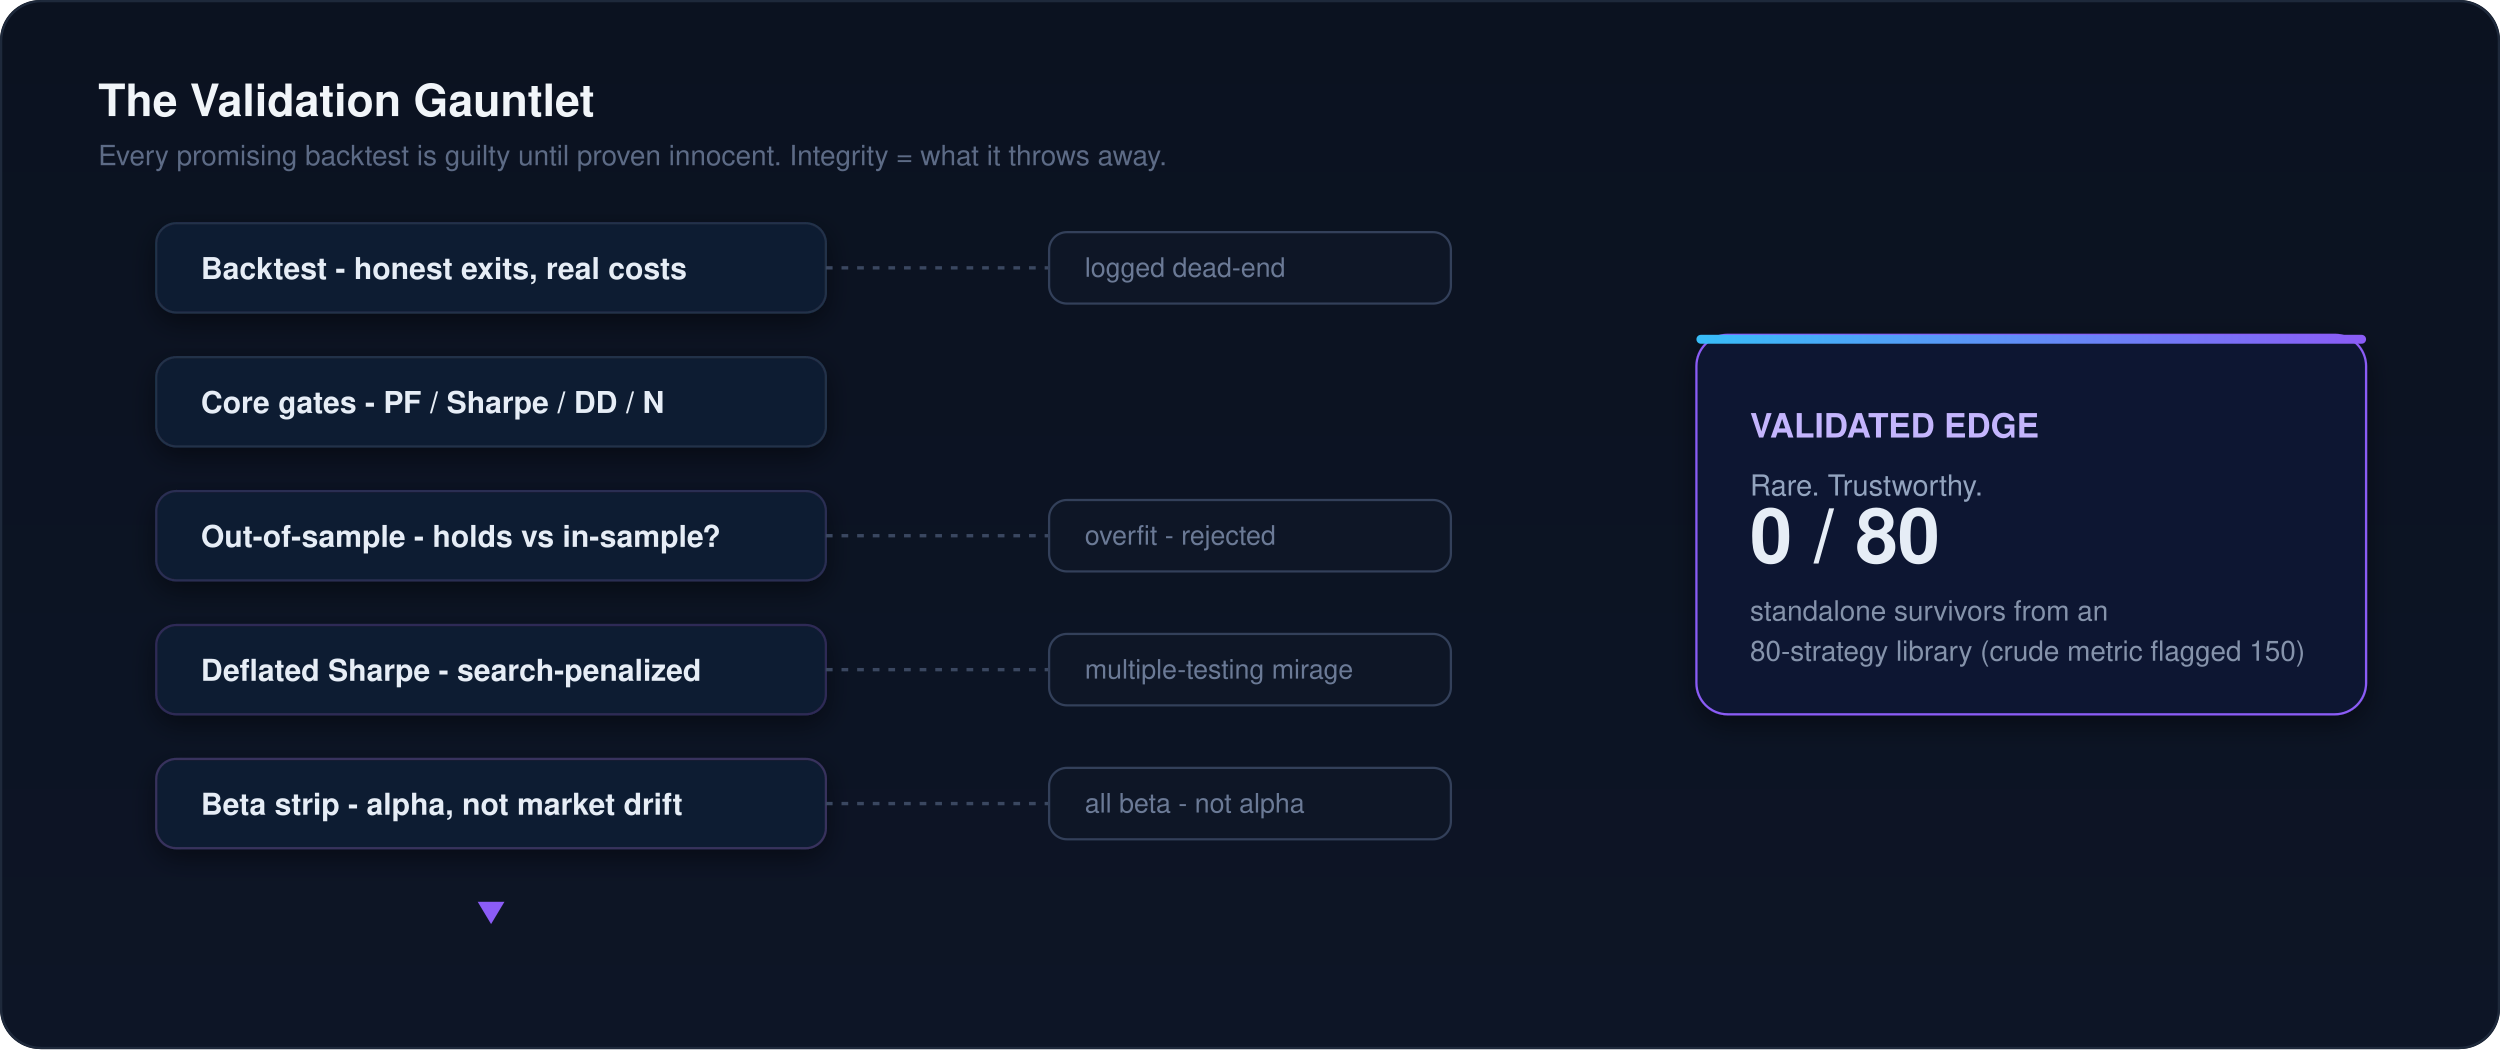
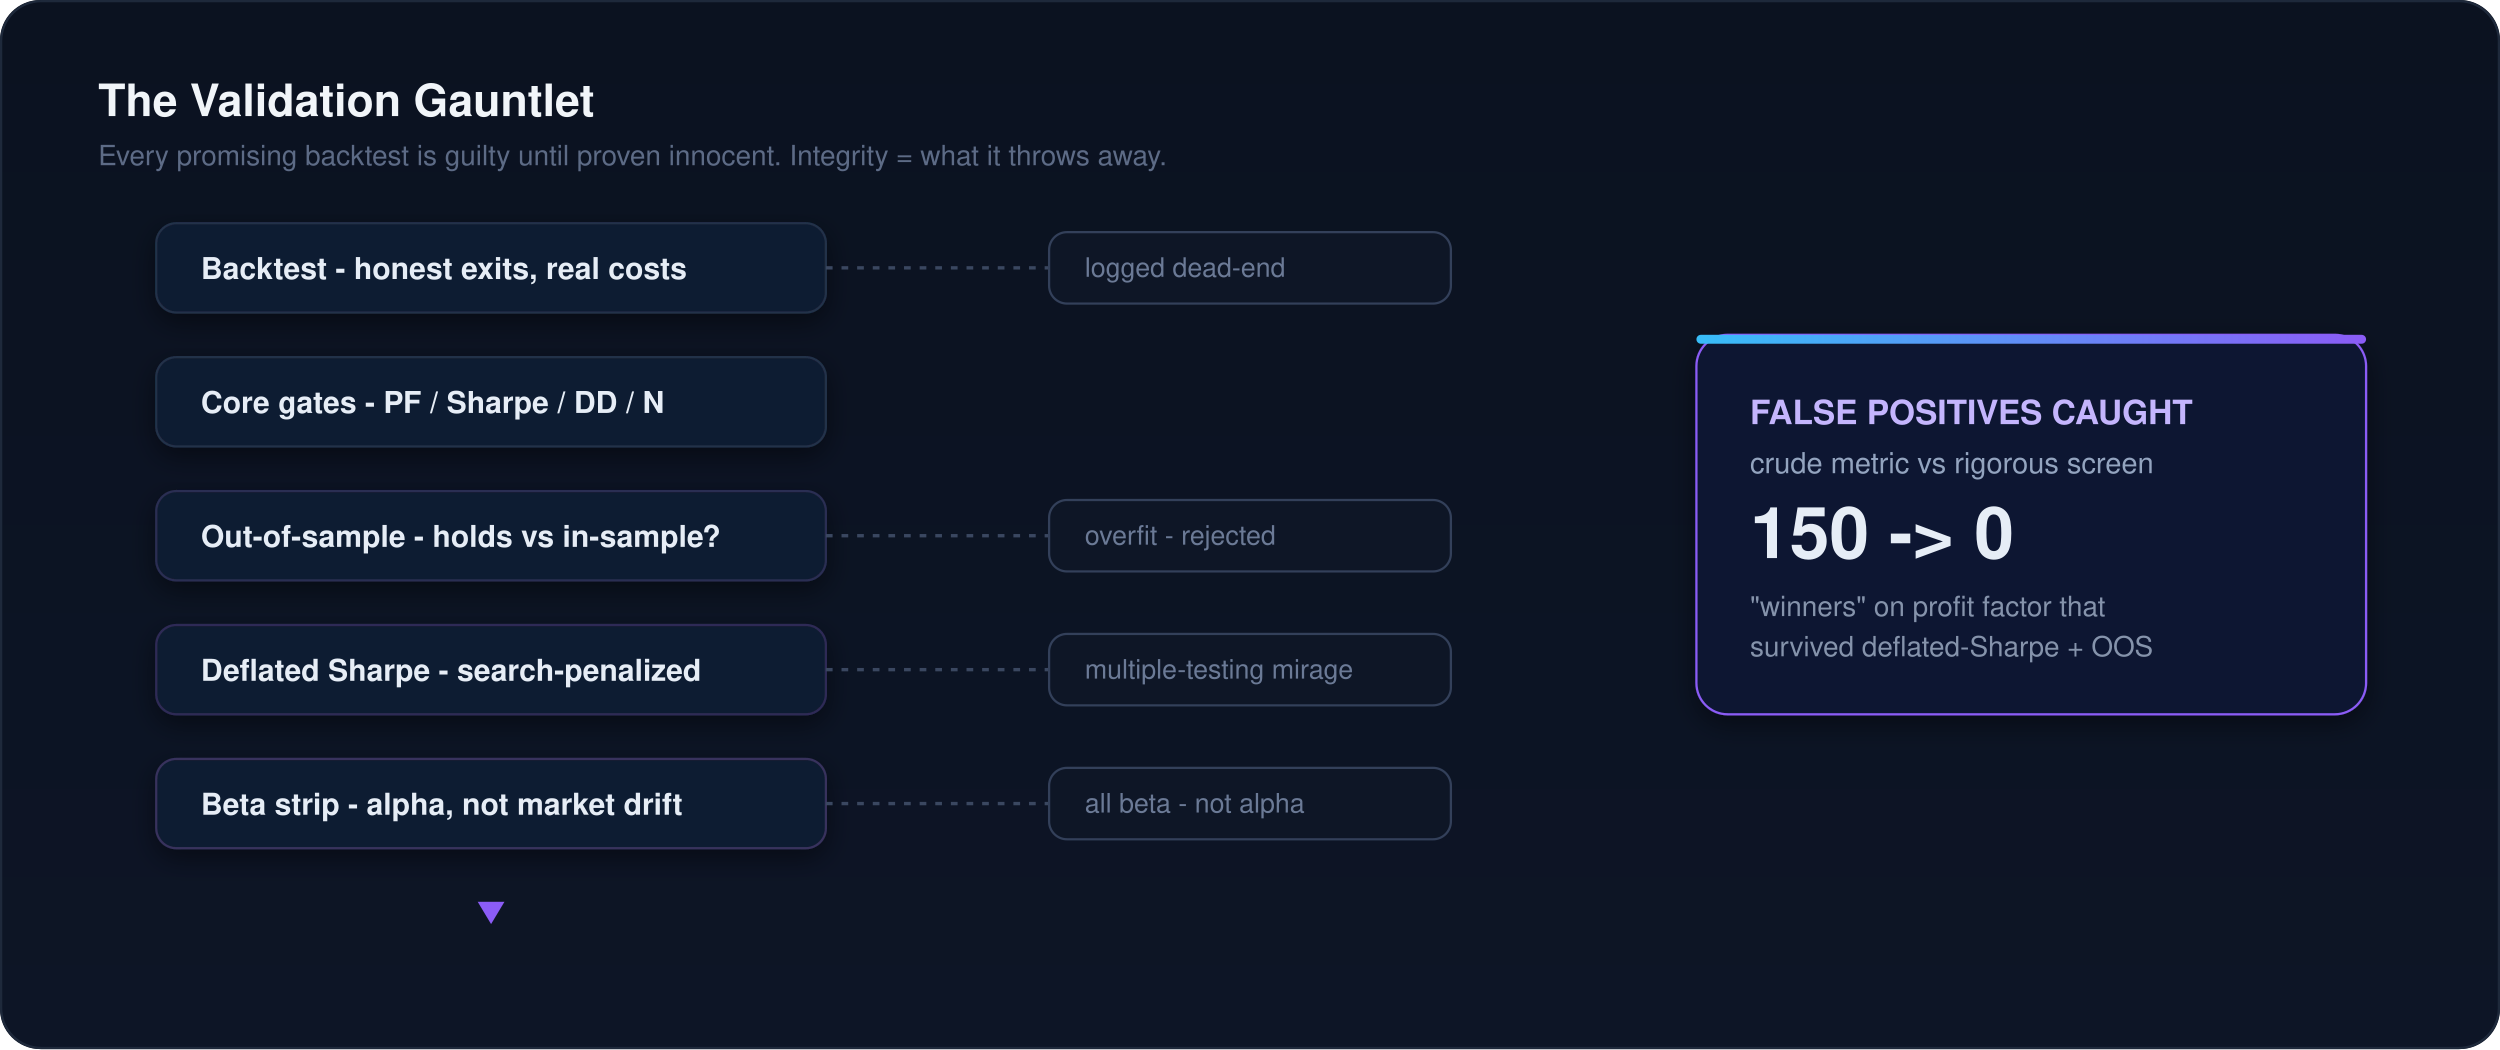
<svg xmlns="http://www.w3.org/2000/svg" viewBox="0 0 1120 470" font-family="-apple-system,BlinkMacSystemFont,Segoe UI,Helvetica,Arial,sans-serif" role="img" aria-labelledby="t d">
  <defs>
    <linearGradient id="bg2" x1="0" y1="0" x2="0" y2="1">
      <stop offset="0" stop-color="#0b1220" />
      <stop offset="1" stop-color="#0d1526" />
    </linearGradient>
    <linearGradient id="acc2" x1="0" y1="0" x2="1" y2="0">
      <stop offset="0" stop-color="#38bdf8" />
      <stop offset="1" stop-color="#8b5cf6" />
    </linearGradient>
    <filter id="sh2" x="-20%" y="-20%" width="140%" height="160%">
      <feDropShadow dx="0" dy="4" stdDeviation="6" flood-color="#000" flood-opacity="0.45" />
    </filter>
  </defs>
  <rect width="1120" height="470" rx="18" fill="url(#bg2)" />
  <rect x="0.5" y="0.5" width="1119" height="469" rx="18" fill="none" stroke="#1e293b" />
  <text x="44" y="52" fill="#f1f5f9" font-size="20" font-weight="700">The Validation Gauntlet</text>
  <text x="44" y="74" fill="#5d6b86" font-size="12.5">Every promising backtest is guilty until proven innocent. Integrity = what it throws away.</text>
  <g font-size="13.5" font-weight="600">
    <g filter="url(#sh2)">
      <rect x="70" y="100" width="300" height="40" rx="9" fill="#111c30" stroke="#243049" />
    </g>
    <text x="90" y="125" fill="#e6edf6">Backtest - honest exits, real costs</text>
    <g filter="url(#sh2)">
      <rect x="70" y="160" width="300" height="40" rx="9" fill="#111c30" stroke="#243049" />
    </g>
    <text x="90" y="185" fill="#e6edf6">Core gates - PF / Sharpe / DD / N</text>
    <g filter="url(#sh2)">
      <rect x="70" y="220" width="300" height="40" rx="9" fill="#111c30" stroke="#2a2e52" />
    </g>
    <text x="90" y="245" fill="#e6edf6">Out-of-sample - holds vs in-sample?</text>
    <g filter="url(#sh2)">
      <rect x="70" y="280" width="300" height="40" rx="9" fill="#111c30" stroke="#2f2c57" />
    </g>
    <text x="90" y="305" fill="#e6edf6">Deflated Sharpe - search-penalized</text>
    <g filter="url(#sh2)">
      <rect x="70" y="340" width="300" height="40" rx="9" fill="#111c30" stroke="#37325d" />
    </g>
    <text x="90" y="365" fill="#e6edf6">Beta strip - alpha, not market drift</text>
  </g>
  <g stroke="url(#acc2)" stroke-width="2.5">
    <line x1="220" y1="140" x2="220" y2="160" />
    <line x1="220" y1="200" x2="220" y2="220" />
    <line x1="220" y1="260" x2="220" y2="280" />
    <line x1="220" y1="320" x2="220" y2="340" />
  </g>
  <g font-size="12">
    <line x1="370" y1="120" x2="470" y2="120" stroke="#3a4760" stroke-width="1.5" stroke-dasharray="3 4" />
    <rect x="470" y="104" width="180" height="32" rx="8" fill="#0e1626" stroke="#33405a" />
    <text x="486" y="124" fill="#6b7a96">logged dead-end</text>
    <line x1="370" y1="240" x2="470" y2="240" stroke="#3a4760" stroke-width="1.5" stroke-dasharray="3 4" />
    <rect x="470" y="224" width="180" height="32" rx="8" fill="#0e1626" stroke="#33405a" />
    <text x="486" y="244" fill="#6b7a96">overfit - rejected</text>
    <line x1="370" y1="300" x2="470" y2="300" stroke="#3a4760" stroke-width="1.5" stroke-dasharray="3 4" />
    <rect x="470" y="284" width="180" height="32" rx="8" fill="#0e1626" stroke="#33405a" />
    <text x="486" y="304" fill="#6b7a96">multiple-testing mirage</text>
    <line x1="370" y1="360" x2="470" y2="360" stroke="#3a4760" stroke-width="1.5" stroke-dasharray="3 4" />
    <rect x="470" y="344" width="180" height="32" rx="8" fill="#0e1626" stroke="#33405a" />
    <text x="486" y="364" fill="#6b7a96">all beta - not alpha</text>
  </g>
  <line x1="220" y1="380" x2="220" y2="412" stroke="url(#acc2)" stroke-width="2.5" />
  <path d="M220 414 l-6 -10 h12 z" fill="#8b5cf6" />
  <g filter="url(#sh2)">
    <rect x="760" y="150" width="300" height="170" rx="14" fill="#0e1730" stroke="#8b5cf6" />
  </g>
  <rect x="760" y="150" width="300" height="4" rx="2" fill="url(#acc2)" />
-   <text x="784" y="196" fill="#c4b5fd" font-size="15" font-weight="700">VALIDATED EDGE</text>
-   <text x="784" y="222" fill="#93a4bf" font-size="13">Rare. Trustworthy.</text>
-   <text x="784" y="252" fill="#e6edf6" font-size="34" font-weight="800">0 / 80</text>
-   <text x="784" y="278" fill="#8593ab" font-size="12.5">standalone survivors from an</text>
-   <text x="784" y="296" fill="#8593ab" font-size="12.5">80-strategy library (crude metric flagged 150)</text>
+   <text x="784" y="190" fill="#c4b5fd" font-size="15" font-weight="700">FALSE POSITIVES CAUGHT</text>
+   <text x="784" y="212" fill="#93a4bf" font-size="13">crude metric vs rigorous screen</text>
+   <text x="784" y="250" fill="#e6edf6" font-size="32" font-weight="800">150 -&gt; 0</text>
+   <text x="784" y="276" fill="#8593ab" font-size="12.5">"winners" on profit factor that</text>
+   <text x="784" y="294" fill="#8593ab" font-size="12.5">survived deflated-Sharpe + OOS</text>
</svg>
